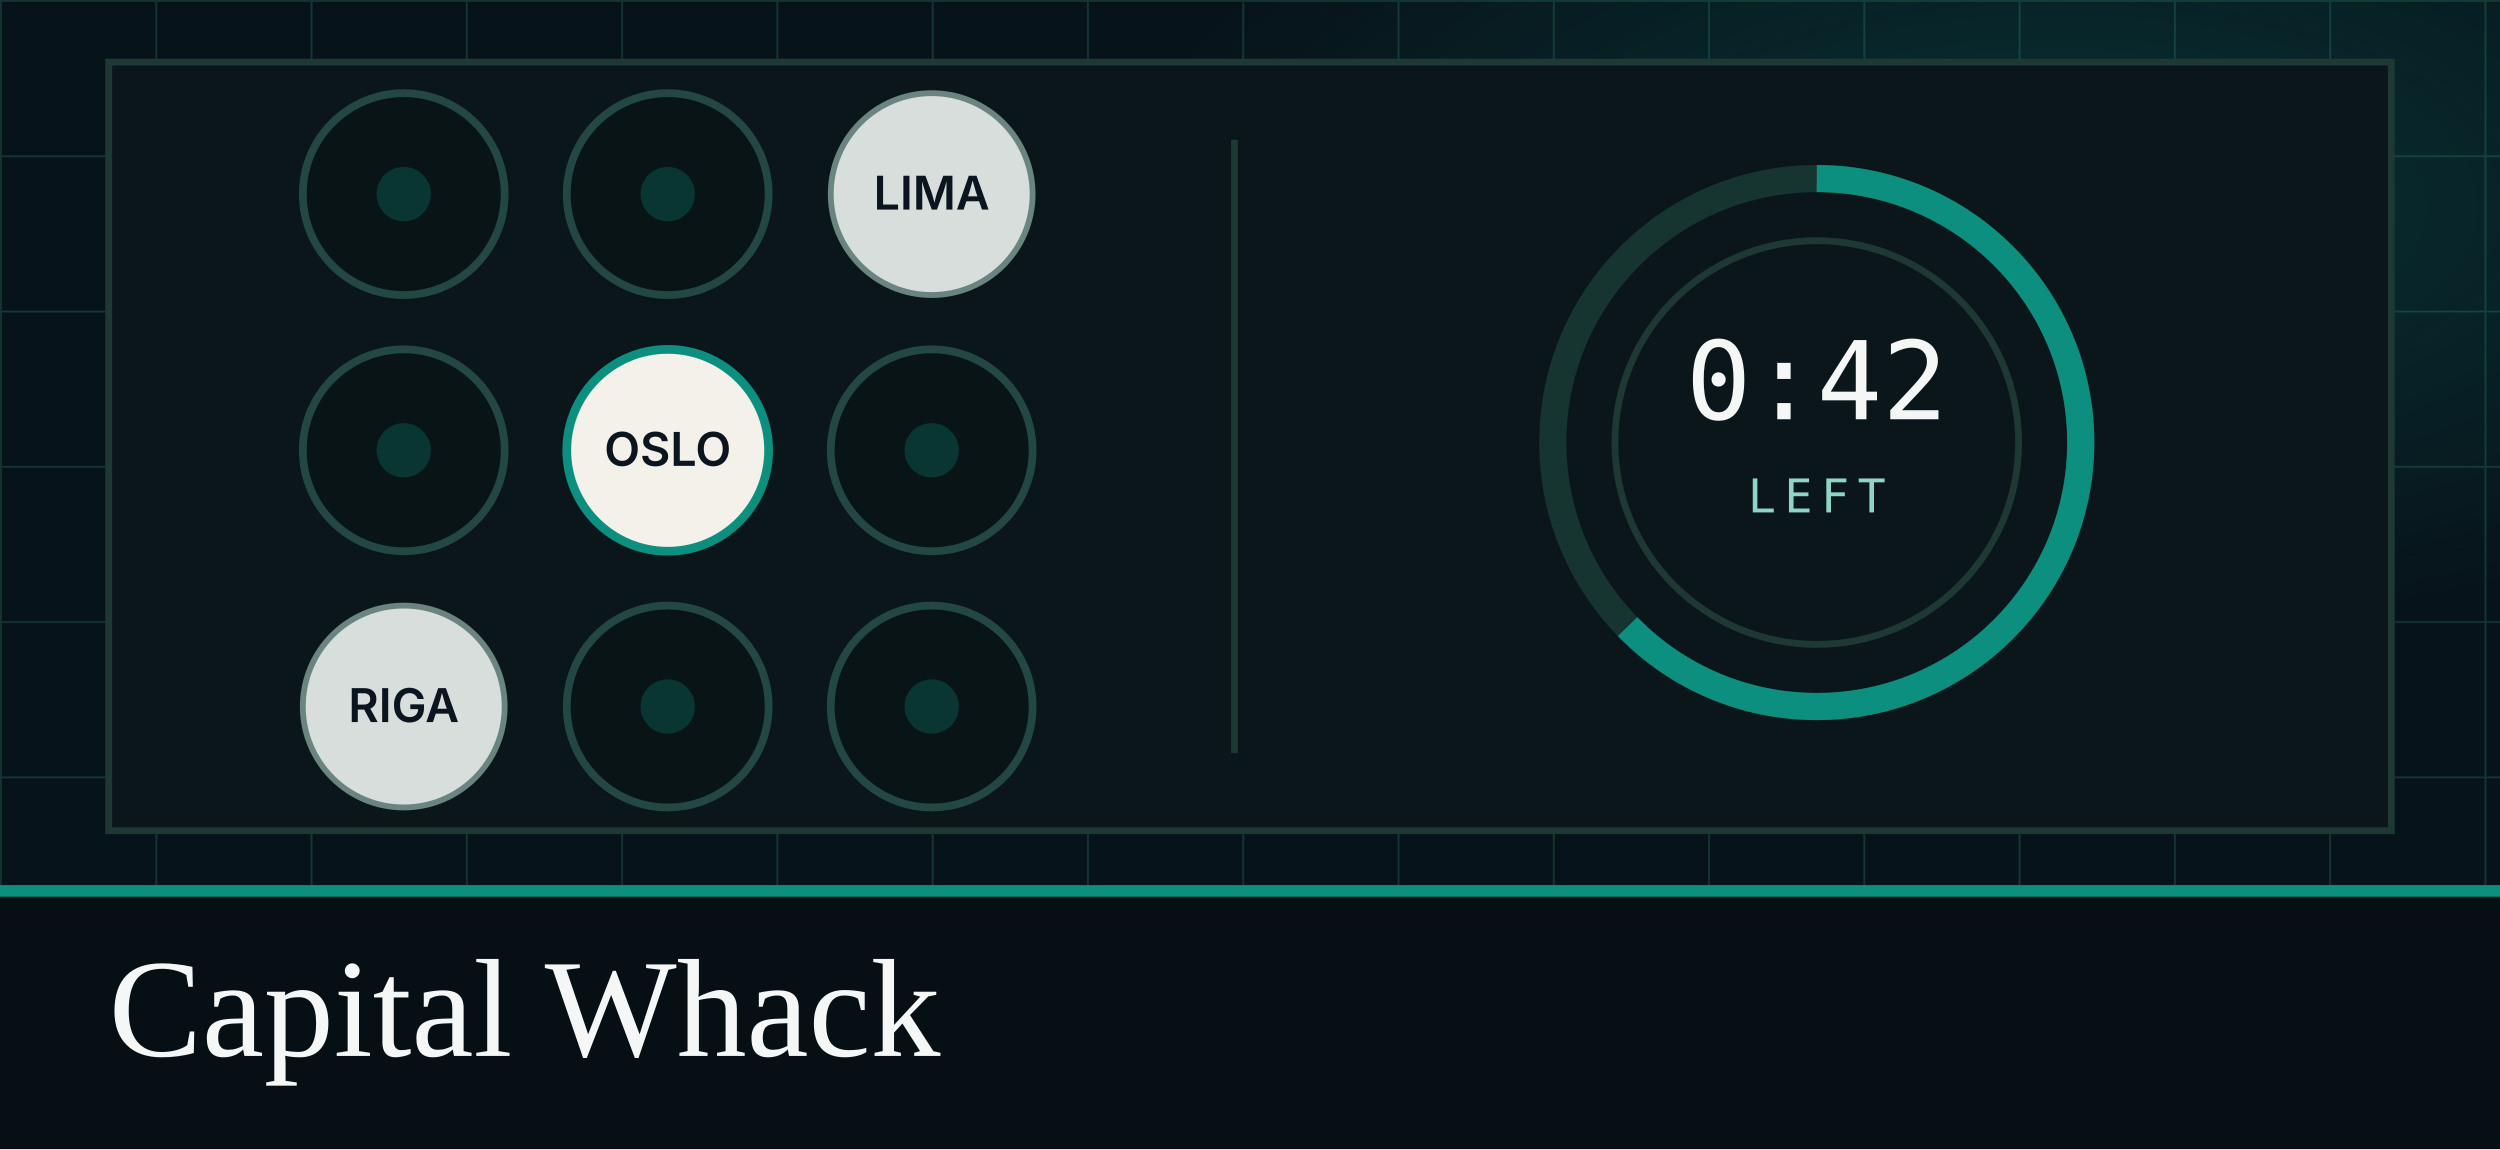
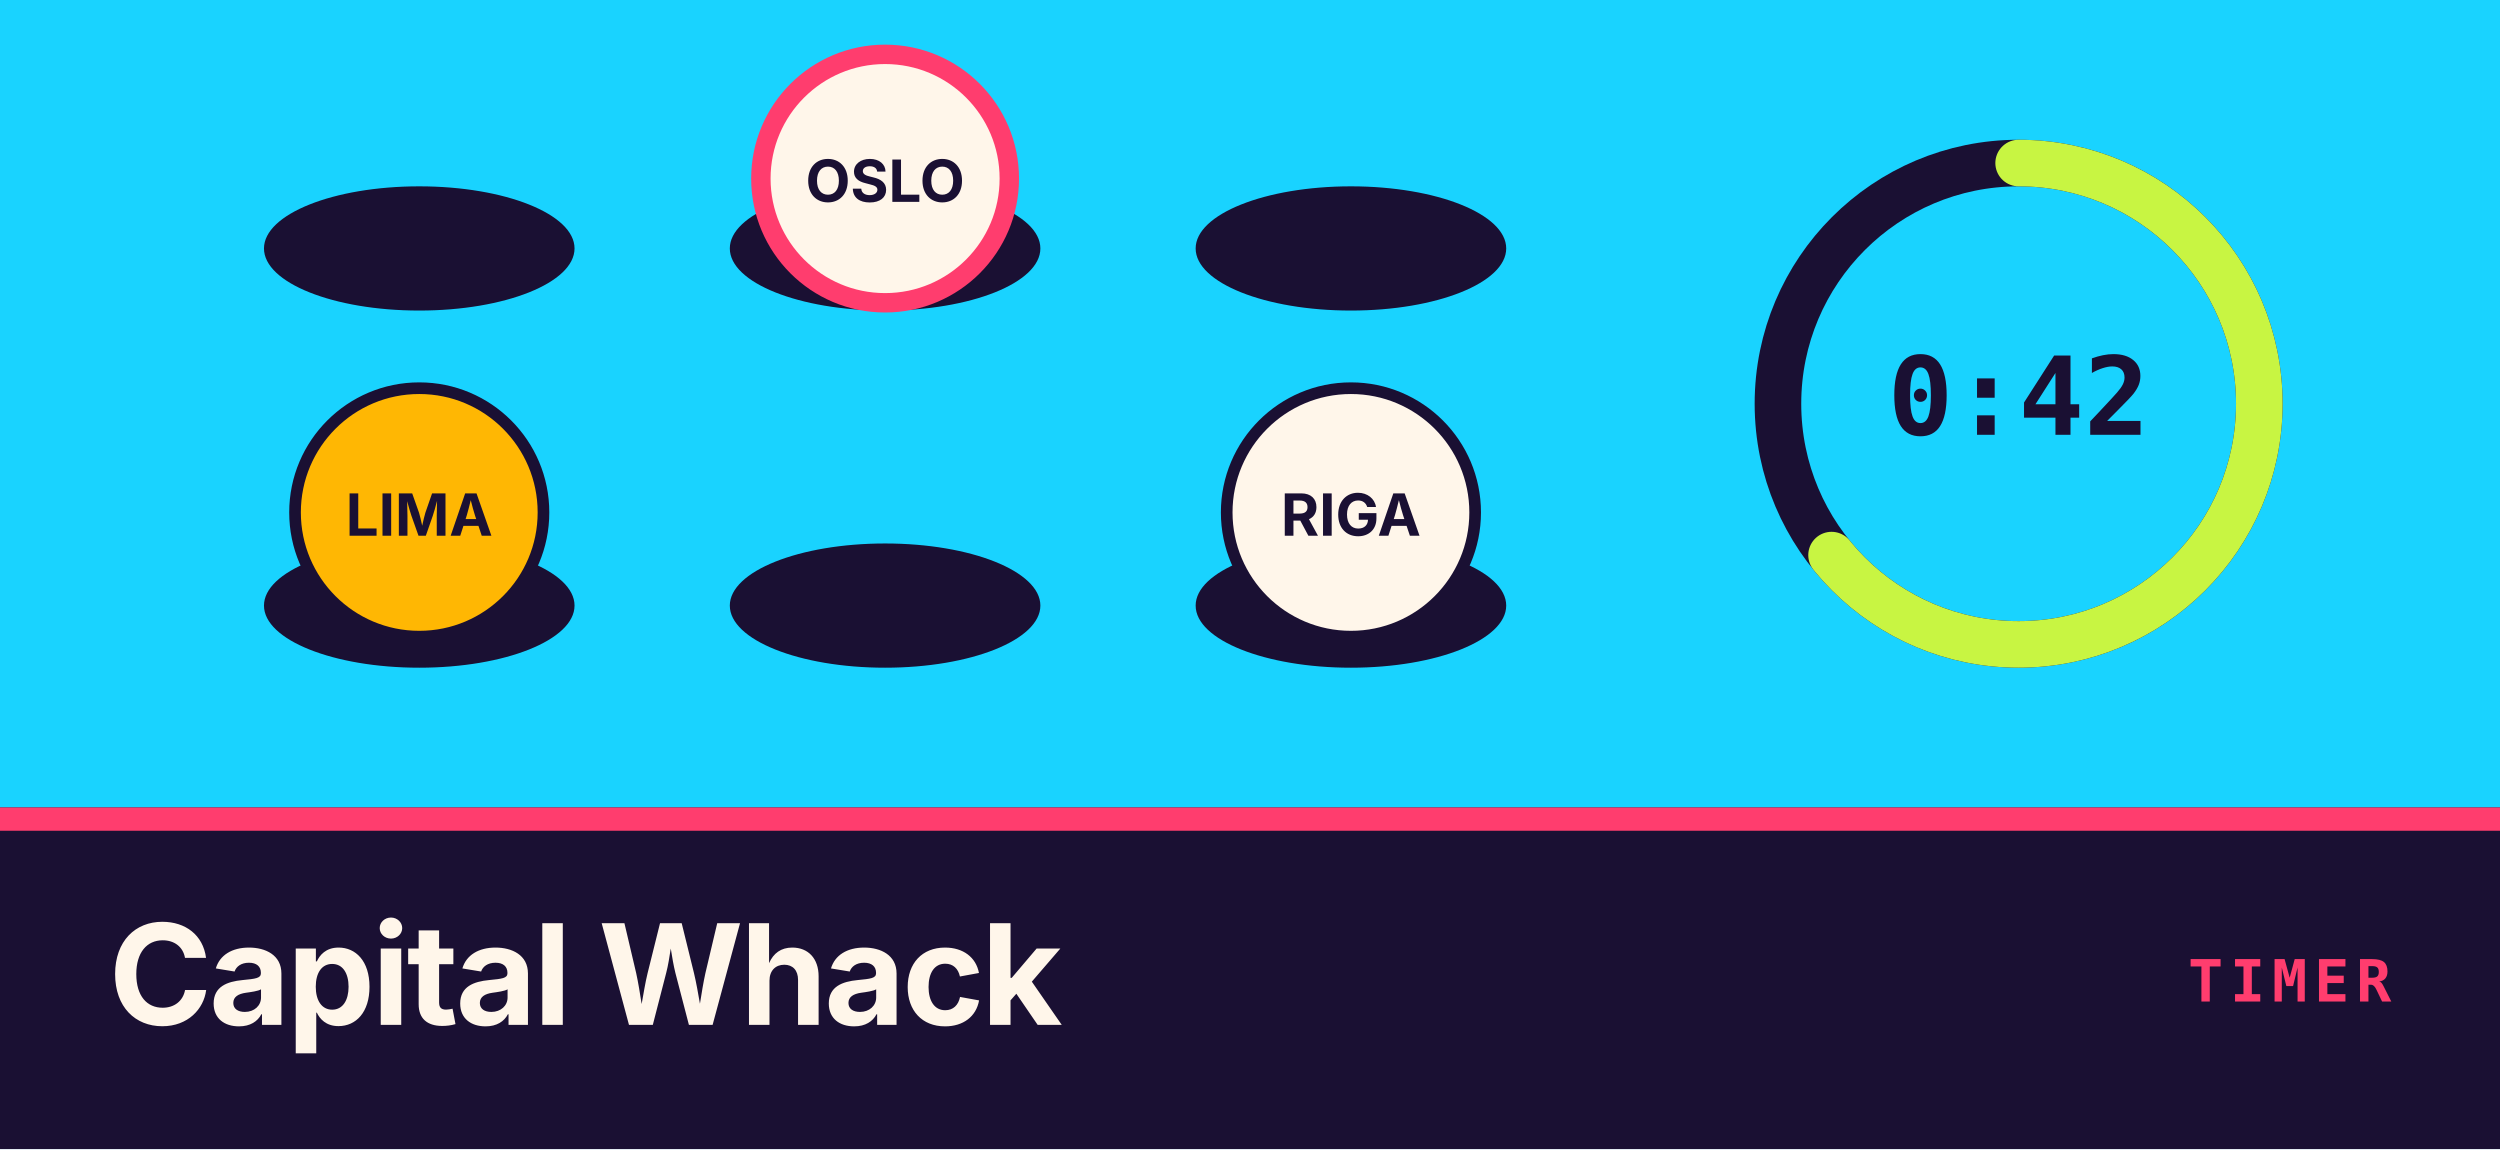
<svg xmlns="http://www.w3.org/2000/svg" viewBox="0 0 644 296" width="644" height="296" role="img" aria-label="Capital Whack">
-   <defs>
-     <radialGradient id="wash" cx="82%" cy="18%" r="62%">
-       <stop offset="0%" stop-color="#0C8F7F" stop-opacity="0.26" />
-       <stop offset="60%" stop-color="#0C8F7F" stop-opacity="0" />
-     </radialGradient>
-     <pattern id="grat" width="40" height="40" patternUnits="userSpaceOnUse">
-       <path d="M40 0 H0 V40" fill="none" stroke="#14322E" stroke-width="1" />
-     </pattern>
-   </defs>
-   <rect width="644" height="296" fill="#07131A" />
-   <rect width="644" height="228" fill="url(#grat)" />
-   <rect width="644" height="296" fill="url(#wash)" />
-   <rect x="28" y="16" width="588" height="198" fill="#0A161A" stroke="#1E3834" stroke-width="1.75" />
-   <line x1="318" y1="36" x2="318" y2="194" stroke="#1E3834" stroke-width="1.75" />
-   <g font-family="Inter, system-ui, -apple-system, 'Segoe UI', sans-serif" font-size="12" font-weight="600" text-anchor="middle">
-     <g fill="#081416" stroke="#234844" stroke-width="2">
-       <circle cx="104" cy="50" r="26" />
-       <circle cx="172" cy="50" r="26" />
-       <circle cx="104" cy="116" r="26" />
-       <circle cx="240" cy="116" r="26" />
-       <circle cx="172" cy="182" r="26" />
-       <circle cx="240" cy="182" r="26" />
-     </g>
-     <g fill="#0C8F7F" opacity="0.28">
-       <circle cx="104" cy="50" r="7" />
-       <circle cx="172" cy="50" r="7" />
-       <circle cx="104" cy="116" r="7" />
-       <circle cx="240" cy="116" r="7" />
-       <circle cx="172" cy="182" r="7" />
-       <circle cx="240" cy="182" r="7" />
-     </g>
-     <circle cx="240" cy="50" r="26" fill="#D7DEDB" stroke="#6A8480" stroke-width="1.5" />
-     <text x="240" y="54" fill="#0B1520">LIMA</text>
-     <circle cx="172" cy="116" r="26" fill="#F4F1EA" stroke="#0C8F7F" stroke-width="2.25" />
-     <text x="172" y="120" fill="#0B1520">OSLO</text>
-     <circle cx="104" cy="182" r="26" fill="#D7DEDB" stroke="#6A8480" stroke-width="1.5" />
-     <text x="104" y="186" fill="#0B1520">RIGA</text>
+   <rect width="644" height="296" fill="#19D3FF" />
+   <g fill="#1A1033">
+     <ellipse cx="108" cy="64" rx="40" ry="16" />
+     <ellipse cx="228" cy="64" rx="40" ry="16" />
+     <ellipse cx="348" cy="64" rx="40" ry="16" />
+     <ellipse cx="108" cy="156" rx="40" ry="16" />
+     <ellipse cx="228" cy="156" rx="40" ry="16" />
+     <ellipse cx="348" cy="156" rx="40" ry="16" />
  </g>
-   <g transform="translate(468,114)" fill="none">
-     <circle r="68" stroke="#163430" stroke-width="7" />
-     <circle r="68" stroke="#0C8F7F" stroke-width="7" stroke-dasharray="268 426" transform="rotate(-90)" />
-     <circle r="52" stroke="#1E3834" stroke-width="1.75" />
+   <g stroke="#1A1033" stroke-width="3">
+     <circle cx="228" cy="46" r="32" fill="#FFF6EA" />
+     <circle cx="108" cy="132" r="32" fill="#FFB703" />
+     <circle cx="348" cy="132" r="32" fill="#FFF6EA" />
  </g>
-   <text x="468" y="108" text-anchor="middle" font-family="'JetBrains Mono', ui-monospace, 'Cascadia Mono', Menlo, Consolas, monospace" font-size="28" fill="#F4F7F6">0:42</text>
-   <text x="468" y="132" text-anchor="middle" font-family="'JetBrains Mono', ui-monospace, 'Cascadia Mono', Menlo, Consolas, monospace" font-size="12" fill="#8FD4C8" letter-spacing="2.2">LEFT</text>
-   <rect x="0" y="228" width="644" height="68" fill="#061014" />
-   <rect x="0" y="228" width="644" height="3" fill="#0C8F7F" />
-   <text x="28" y="272" font-family="'Liberation Serif', 'Noto Serif', Georgia, 'Times New Roman', serif" font-size="36" fill="#F4F7F6">Capital Whack</text>
+   <circle cx="228" cy="46" r="32" fill="none" stroke="#FF3D6E" stroke-width="5" />
+   <text x="228" y="52" text-anchor="middle" font-family="Inter, system-ui, -apple-system, 'Segoe UI', sans-serif" font-size="15" font-weight="700" fill="#1A1033" letter-spacing="0" opacity="1">OSLO</text>
+   <text x="108" y="138" text-anchor="middle" font-family="Inter, system-ui, -apple-system, 'Segoe UI', sans-serif" font-size="15" font-weight="700" fill="#1A1033" letter-spacing="0" opacity="1">LIMA</text>
+   <text x="348" y="138" text-anchor="middle" font-family="Inter, system-ui, -apple-system, 'Segoe UI', sans-serif" font-size="15" font-weight="700" fill="#1A1033" letter-spacing="0" opacity="1">RIGA</text>
+   <circle cx="520" cy="104" r="62" fill="none" stroke="#1A1033" stroke-width="12" />
+   <circle cx="520" cy="104" r="62" fill="none" stroke="#C8F542" stroke-width="12" stroke-dasharray="250 390" transform="rotate(-90 520 104)" stroke-linecap="round" />
+   <text x="520" y="112" text-anchor="middle" font-family="'JetBrains Mono', ui-monospace, Menlo, Consolas, monospace" font-size="28" font-weight="700" fill="#1A1033" letter-spacing="0" opacity="1">0:42</text>
+   <rect x="0" y="208" width="644" height="88" fill="#1A1033" />
+   <rect x="0" y="208" width="644" height="6" fill="#FF3D6E" />
+   <text x="28" y="264" font-family="Inter, system-ui, -apple-system, 'Segoe UI', sans-serif" font-size="36" font-weight="700" fill="#FFF6EA" letter-spacing="-0.8">Capital Whack</text>
+   <text x="616" y="258" text-anchor="end" font-family="'JetBrains Mono', ui-monospace, Menlo, Consolas, monospace" font-size="15" font-weight="600" fill="#FF3D6E" letter-spacing="1.8">TIMER</text>
</svg>
